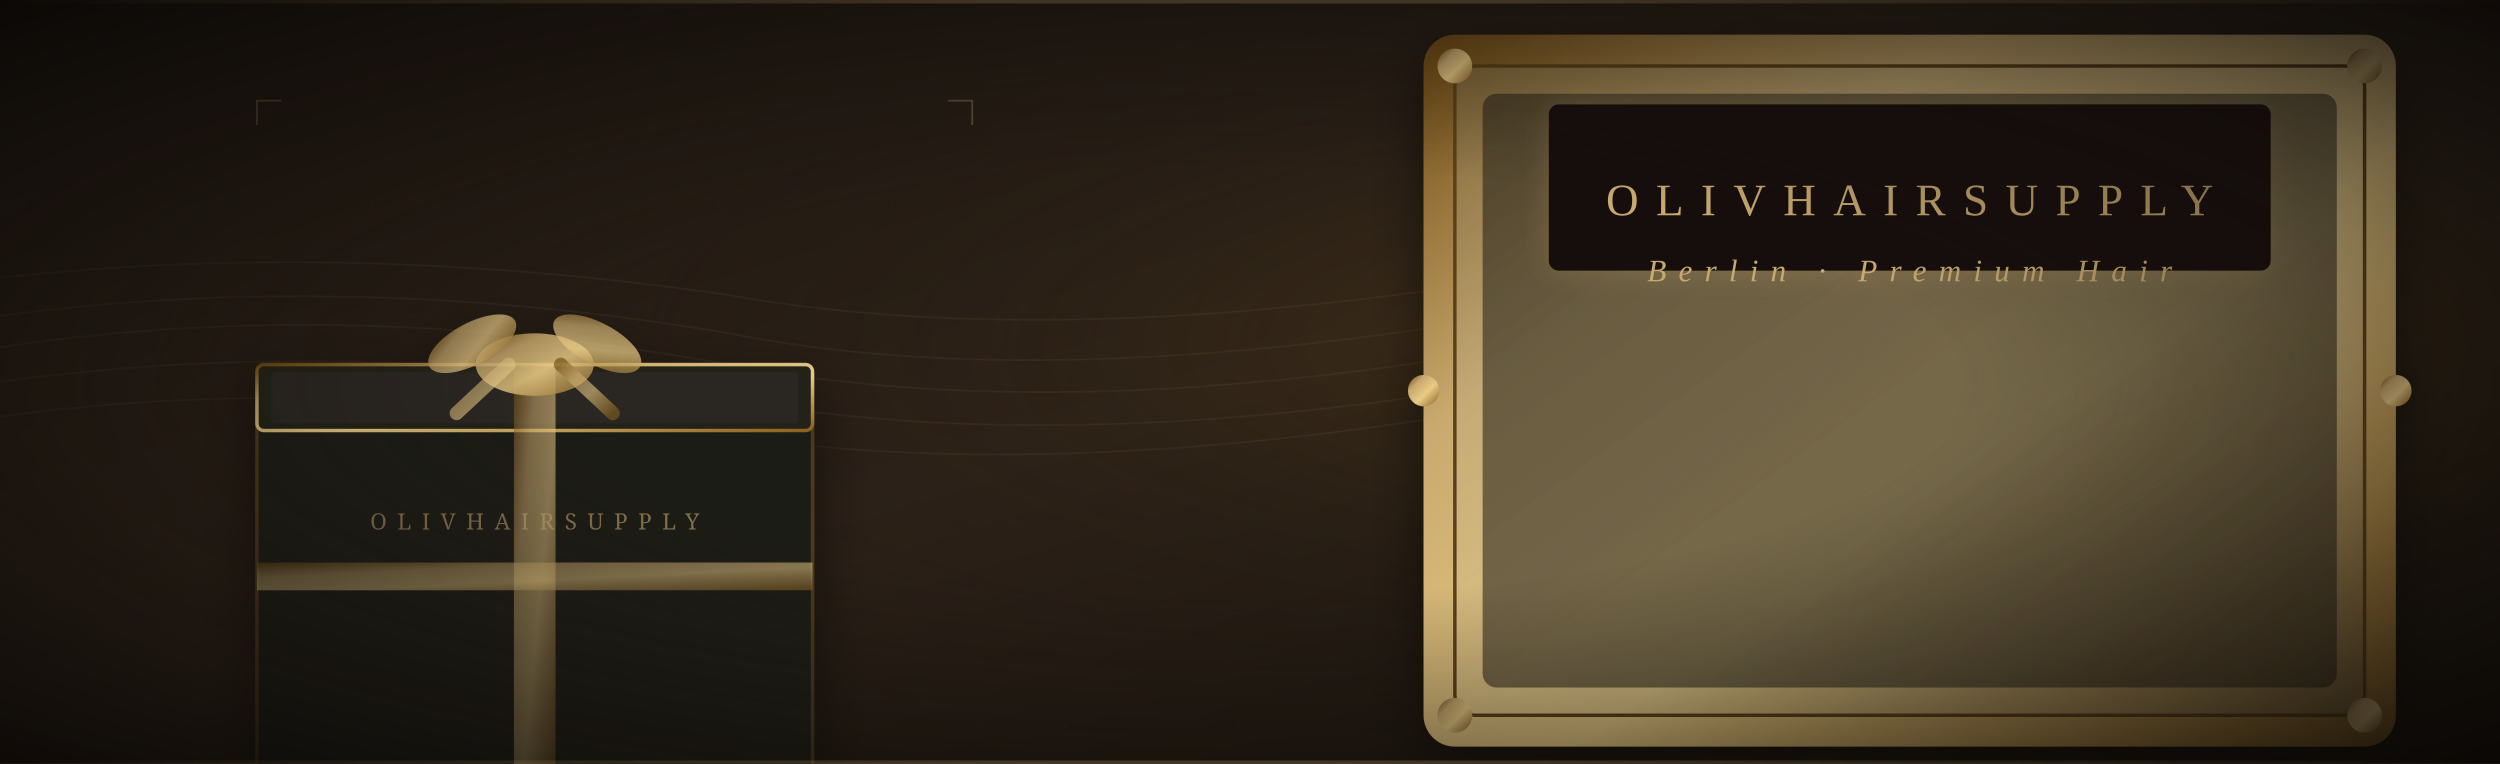
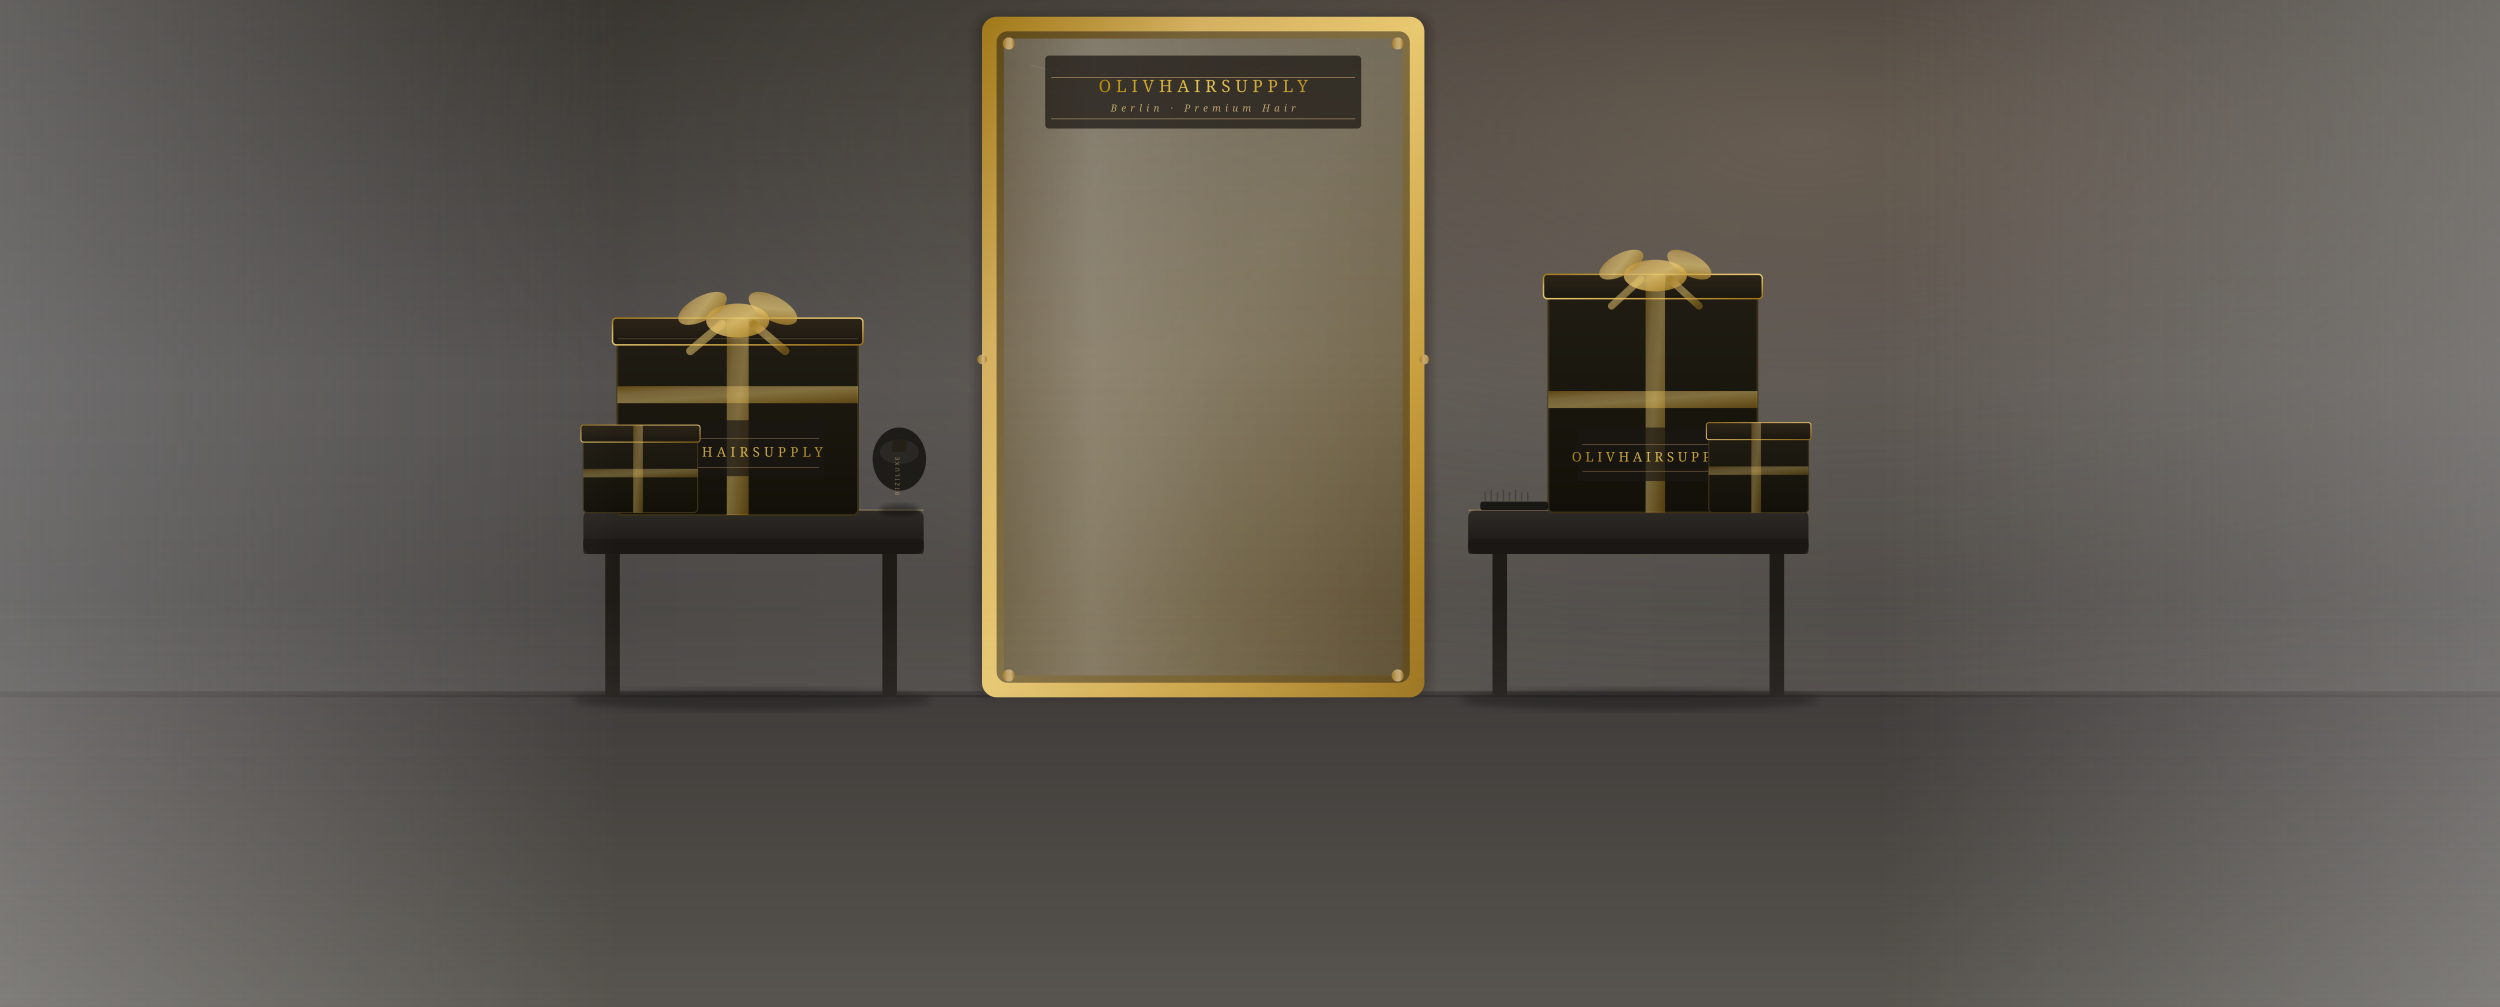
- <svg xmlns="http://www.w3.org/2000/svg" viewBox="0 0 1440 440" preserveAspectRatio="xMidYMid slice" width="1440" height="440">
+ <svg xmlns="http://www.w3.org/2000/svg" viewBox="-308 -124 2057 829" preserveAspectRatio="xMidYMid slice" width="1440" height="580">
  <defs>
-     <linearGradient id="sh-bg" x1="0" y1="0" x2="1" y2="1">
-       <stop offset="0%" stop-color="#1A140E" />
-       <stop offset="50%" stop-color="#2C2118" />
-       <stop offset="100%" stop-color="#130F09" />
+     <linearGradient id="sBg" x1="0" y1="0" x2="1" y2="0">
+       <stop offset="0%" stop-color="#424040" />
+       <stop offset="28%" stop-color="#555250" />
+       <stop offset="54%" stop-color="#5E5A56" />
+       <stop offset="78%" stop-color="#575350" />
+       <stop offset="100%" stop-color="#4A4744" />
    </linearGradient>
-     <radialGradient id="sh-glow" cx="72%" cy="45%" r="48%">
-       <stop offset="0%" stop-color="#7B5A1E" stop-opacity="0.32" />
-       <stop offset="100%" stop-color="#1A140E" stop-opacity="0" />
+     <linearGradient id="sTopS" x1="0" y1="0" x2="0" y2="1">
+       <stop offset="0%" stop-color="#1C1810" stop-opacity="0.52" />
+       <stop offset="38%" stop-color="#1C1810" stop-opacity="0" />
+       <stop offset="100%" stop-color="#100C08" stop-opacity="0.38" />
+     </linearGradient>
+     <radialGradient id="sKey" cx="72%" cy="14%" r="55%">
+       <stop offset="0%" stop-color="#807060" stop-opacity="0.58" />
+       <stop offset="100%" stop-color="#5E5A56" stop-opacity="0" />
    </radialGradient>
-     <radialGradient id="sh-vignette" cx="50%" cy="50%" r="70%">
-       <stop offset="40%" stop-color="#1A140E" stop-opacity="0" />
-       <stop offset="100%" stop-color="#0A0705" stop-opacity="0.88" />
-     </radialGradient>
-     <linearGradient id="sh-gold" x1="0" y1="0" x2="1" y2="1">
-       <stop offset="0%" stop-color="#6B4710" />
-       <stop offset="28%" stop-color="#C9A96E" />
-       <stop offset="58%" stop-color="#E8CB85" />
-       <stop offset="100%" stop-color="#8A6120" />
+     <linearGradient id="sFloor" x1="0" y1="0" x2="0" y2="1">
+       <stop offset="0%" stop-color="#363230" />
+       <stop offset="100%" stop-color="#242018" />
    </linearGradient>
-     <linearGradient id="sh-gold-h" x1="0" y1="0" x2="1" y2="0">
-       <stop offset="0%" stop-color="#C9A96E" stop-opacity="0" />
-       <stop offset="30%" stop-color="#C9A96E" stop-opacity="0.9" />
-       <stop offset="70%" stop-color="#C9A96E" stop-opacity="0.9" />
-       <stop offset="100%" stop-color="#C9A96E" stop-opacity="0" />
+     <linearGradient id="svigL" x1="0" y1="0" x2="1" y2="0">
+       <stop offset="0%" stop-color="#C8C8C8" stop-opacity="0.35" />
+       <stop offset="100%" stop-color="#C8C8C8" stop-opacity="0" />
    </linearGradient>
-     <linearGradient id="sh-shimmer" x1="0" y1="0" x2="1" y2="0">
-       <stop offset="0%" stop-color="#C9A96E" stop-opacity="0" />
-       <stop offset="40%" stop-color="#C9A96E" stop-opacity="0.22" />
-       <stop offset="60%" stop-color="#C9A96E" stop-opacity="0.22" />
-       <stop offset="100%" stop-color="#C9A96E" stop-opacity="0" />
+     <linearGradient id="svigR" x1="0" y1="0" x2="1" y2="0">
+       <stop offset="0%" stop-color="#C8C8C8" stop-opacity="0" />
+       <stop offset="100%" stop-color="#C8C8C8" stop-opacity="0.35" />
    </linearGradient>
-     <linearGradient id="sh-glass" x1="0" y1="0" x2="1" y2="1">
-       <stop offset="0%" stop-color="#8E8C7A" stop-opacity="0.28" />
-       <stop offset="50%" stop-color="#D6CFA8" stop-opacity="0.12" />
-       <stop offset="100%" stop-color="#5A574B" stop-opacity="0.38" />
+     <linearGradient id="svigB" x1="0" y1="0" x2="0" y2="1">
+       <stop offset="0%" stop-color="#D0D0D0" stop-opacity="0" />
+       <stop offset="100%" stop-color="#D0D0D0" stop-opacity="0.3" />
    </linearGradient>
-     <filter id="sh-shadow" x="-15%" y="-15%" width="130%" height="130%">
-       <feDropShadow dx="0" dy="12" stdDeviation="16" flood-color="#000" flood-opacity="0.55" />
+     <linearGradient id="sGold" x1="0" y1="0" x2="1" y2="1">
+       <stop offset="0%" stop-color="#A07818" />
+       <stop offset="25%" stop-color="#D4B060" />
+       <stop offset="50%" stop-color="#E8C870" />
+       <stop offset="75%" stop-color="#C9A040" />
+       <stop offset="100%" stop-color="#9A7018" />
+     </linearGradient>
+     <linearGradient id="sGoldH" x1="0" y1="0" x2="1" y2="0">
+       <stop offset="0%" stop-color="#A07818" />
+       <stop offset="40%" stop-color="#C9A96E" />
+       <stop offset="70%" stop-color="#D4B478" />
+       <stop offset="100%" stop-color="#9A7018" />
+     </linearGradient>
+     <linearGradient id="sGoldT" x1="0" y1="0" x2="1" y2="0">
+       <stop offset="0%" stop-color="#B8900A" />
+       <stop offset="50%" stop-color="#E8C858" />
+       <stop offset="100%" stop-color="#C09828" />
+     </linearGradient>
+     <linearGradient id="sMirFrame" x1="0" y1="0" x2="1" y2="1">
+       <stop offset="0%" stop-color="#A07818" />
+       <stop offset="25%" stop-color="#D4B060" />
+       <stop offset="50%" stop-color="#E8C870" />
+       <stop offset="75%" stop-color="#C9A040" />
+       <stop offset="100%" stop-color="#9A7018" />
+     </linearGradient>
+     <linearGradient id="sMirSurf" x1="0" y1="0" x2="0" y2="1">
+       <stop offset="0%" stop-color="#6E6A66" stop-opacity="0.68" />
+       <stop offset="50%" stop-color="#7A7672" stop-opacity="0.52" />
+       <stop offset="100%" stop-color="#5A5652" stop-opacity="0.42" />
+     </linearGradient>
+     <linearGradient id="sMirSheen" x1="0" y1="0" x2="1" y2="0">
+       <stop offset="0%" stop-color="#FFFFFF" stop-opacity="0" />
+       <stop offset="22%" stop-color="#FFFFFF" stop-opacity="0.15" />
+       <stop offset="55%" stop-color="#FFFFFF" stop-opacity="0.06" />
+       <stop offset="100%" stop-color="#FFFFFF" stop-opacity="0" />
+     </linearGradient>
+     <linearGradient id="sBoxFace" x1="0" y1="0" x2="0" y2="1">
+       <stop offset="0%" stop-color="#201C14" />
+       <stop offset="100%" stop-color="#121008" />
+     </linearGradient>
+     <linearGradient id="sBoxSide" x1="0" y1="0" x2="1" y2="0">
+       <stop offset="0%" stop-color="#171410" />
+       <stop offset="100%" stop-color="#0E0C08" />
+     </linearGradient>
+     <linearGradient id="sBoxTop" x1="0" y1="0" x2="0" y2="1">
+       <stop offset="0%" stop-color="#2C2418" />
+       <stop offset="100%" stop-color="#1C1810" />
+     </linearGradient>
+     <linearGradient id="sShelf" x1="0" y1="0" x2="0" y2="1">
+       <stop offset="0%" stop-color="#2E2A26" />
+       <stop offset="100%" stop-color="#1A1614" />
+     </linearGradient>
+     <filter id="sSb">
+       <feGaussianBlur stdDeviation="3" />
    </filter>
-     <filter id="sh-glow-f" x="-20%" y="-20%" width="140%" height="140%">
-       <feDropShadow dx="0" dy="0" stdDeviation="8" flood-color="#C9A96E" flood-opacity="0.25" />
+     <filter id="sMb">
+       <feGaussianBlur stdDeviation="1.8" />
    </filter>
-     <pattern id="sh-grain" width="100" height="100" patternUnits="userSpaceOnUse">
-       <rect width="100" height="100" fill="transparent" />
-       <circle cx="14" cy="18" r="0.8" fill="#fff" opacity="0.025" />
-       <circle cx="72" cy="46" r="0.8" fill="#000" opacity="0.06" />
-       <circle cx="38" cy="82" r="0.8" fill="#fff" opacity="0.018" />
-       <circle cx="90" cy="72" r="0.8" fill="#000" opacity="0.04" />
-     </pattern>
-     <linearGradient id="sh-line" x1="0" y1="0" x2="1" y2="0">
-       <stop offset="0%" stop-color="#C9A96E" stop-opacity="0" />
-       <stop offset="20%" stop-color="#C9A96E" stop-opacity="0.7" />
-       <stop offset="50%" stop-color="#E8CB85" stop-opacity="1" />
-       <stop offset="80%" stop-color="#C9A96E" stop-opacity="0.7" />
-       <stop offset="100%" stop-color="#C9A96E" stop-opacity="0" />
-     </linearGradient>
  </defs>
-   <rect width="1440" height="440" fill="url(#sh-bg)" />
-   <rect width="1440" height="440" fill="url(#sh-grain)" opacity="0.7" />
-   <rect width="1440" height="440" fill="url(#sh-glow)" />
-   <g opacity="0.07" stroke="#C9A96E" stroke-width="1" fill="none">
-     <path d="M 0 200 Q 200 170 420 210 Q 620 248 900 195" />
-     <path d="M 0 220 Q 200 192 420 230 Q 620 266 900 215" />
-     <path d="M 0 182 Q 200 155 420 192 Q 600 228 880 180" />
-     <path d="M 0 240 Q 180 215 400 248 Q 600 282 880 232" />
-     <path d="M 0 160 Q 200 138 420 170 Q 600 202 860 162" />
+   <rect x="-308" y="-124" width="2057" height="829" fill="url(#sBg)" />
+   <rect x="-308" y="-124" width="2057" height="829" fill="url(#sTopS)" />
+   <rect x="-308" y="-124" width="2057" height="829" fill="url(#sKey)" />
+   <rect x="-308" y="448" width="2057" height="257" fill="url(#sFloor)" />
+   <rect x="-308" y="445" width="2057" height="5" fill="#14100C" opacity="0.38" />
+   <rect x="494" y="-112" width="376" height="564" rx="14" fill="#1A1612" opacity="0.30" filter="url(#sSb)" />
+   <rect x="500" y="-110" width="364" height="560" rx="12" fill="url(#sMirFrame)" />
+   <rect x="512" y="-98" width="340" height="536" rx="9" fill="#1A1612" opacity="0.50" />
+   <rect x="518" y="-92" width="328" height="524" rx="7" fill="url(#sMirSurf)" />
+   <rect x="518" y="-92" width="328" height="524" rx="7" fill="url(#sMirSheen)" />
+   <path d="M 540 -70 Q 660 -40 740 -70" stroke="#FFFFFF" stroke-width="0.6" fill="none" opacity="0.10" />
+   <path d="M 550 -50 Q 640 -25 720 -48" stroke="#FFFFFF" stroke-width="0.4" fill="none" opacity="0.07" />
+   <rect x="552" y="-78" width="260" height="60" rx="3" fill="#1A1612" opacity="0.72" />
+   <line x1="557" y1="-60" x2="807" y2="-60" stroke="#C9A96E" stroke-width="0.8" opacity="0.55" />
+   <line x1="557" y1="-26" x2="807" y2="-26" stroke="#C9A96E" stroke-width="0.8" opacity="0.55" />
+   <text x="682" y="-48" font-family="'Cormorant Garamond',Georgia,serif" font-size="14" font-weight="300" fill="url(#sGoldT)" text-anchor="middle" letter-spacing="4" opacity="0.96">OLIVHAIRSUPPLY</text>
+   <text x="682" y="-32" font-family="'Cormorant Garamond',Georgia,serif" font-size="8" font-style="italic" fill="#D4B87A" text-anchor="middle" letter-spacing="3.5" opacity="0.85">Berlin · Premium Hair</text>
+   <circle cx="522" cy="-88" r="5" fill="url(#sGoldH)" opacity="0.90" />
+   <circle cx="842" cy="-88" r="5" fill="url(#sGoldH)" opacity="0.90" />
+   <circle cx="522" cy="432" r="5" fill="url(#sGoldH)" opacity="0.90" />
+   <circle cx="842" cy="432" r="5" fill="url(#sGoldH)" opacity="0.90" />
+   <circle cx="500" cy="172" r="4" fill="url(#sGoldH)" opacity="0.85" />
+   <circle cx="864" cy="172" r="4" fill="url(#sGoldH)" opacity="0.85" />
+   <ellipse cx="310" cy="452" rx="148" ry="9" fill="#060402" opacity="0.38" filter="url(#sSb)" />
+   <rect x="190" y="328" width="12" height="122" rx="4" fill="#1E1A16" />
+   <rect x="418" y="328" width="12" height="122" rx="4" fill="#1E1A16" />
+   <rect x="172" y="296" width="280" height="36" rx="6" fill="url(#sShelf)" />
+   <rect x="172" y="320" width="280" height="12" rx="2" fill="#1A1614" opacity="0.80" />
+   <line x1="172" y1="296" x2="452" y2="296" stroke="#C9A96E" stroke-width="1.2" opacity="0.42" />
+   <rect x="200" y="152" width="198" height="148" rx="4" fill="url(#sBoxFace)" stroke="#3A3018" stroke-width="1.5" />
+   <rect x="196" y="138" width="206" height="22" rx="3" fill="url(#sBoxTop)" stroke="url(#sGold)" stroke-width="1.2" />
+   <rect x="200" y="194" width="198" height="14" fill="url(#sGold)" opacity="0.50" />
+   <rect x="290" y="138" width="18" height="162" fill="url(#sGold)" opacity="0.48" />
+   <line x1="200" y1="155" x2="398" y2="155" stroke="#C9A96E" stroke-width="0.6" opacity="0.30" />
+   <rect x="228" y="222" width="142" height="46" rx="2" fill="#1A1612" opacity="0.70" />
+   <line x1="232" y1="237" x2="366" y2="237" stroke="#C9A96E" stroke-width="0.6" opacity="0.45" />
+   <line x1="232" y1="261" x2="366" y2="261" stroke="#C9A96E" stroke-width="0.6" opacity="0.45" />
+   <text x="299" y="252" font-family="'Cormorant Garamond',Georgia,serif" font-size="11" fill="url(#sGoldT)" text-anchor="middle" letter-spacing="3.5" opacity="0.88">OLIVHAIRSUPPLY</text>
+   <ellipse cx="299" cy="140" rx="26" ry="14" fill="url(#sGold)" opacity="0.80" />
+   <ellipse cx="270" cy="130" rx="22" ry="10" fill="url(#sGold)" opacity="0.68" transform="rotate(-28 270 130)" />
+   <ellipse cx="328" cy="130" rx="22" ry="10" fill="url(#sGold)" opacity="0.68" transform="rotate(28 328 130)" />
+   <line x1="286" y1="143" x2="260" y2="165" stroke="url(#sGold)" stroke-width="7" stroke-linecap="round" opacity="0.55" />
+   <line x1="312" y1="143" x2="338" y2="165" stroke="url(#sGold)" stroke-width="7" stroke-linecap="round" opacity="0.55" />
+   <rect x="172" y="236" width="94" height="62" rx="3" fill="url(#sBoxFace)" stroke="#3A3018" stroke-width="1" />
+   <rect x="170" y="226" width="98" height="14" rx="2" fill="url(#sBoxTop)" stroke="url(#sGold)" stroke-width="0.8" />
+   <rect x="213" y="226" width="8" height="72" fill="url(#sGold)" opacity="0.40" />
+   <rect x="172" y="262" width="94" height="7" fill="url(#sGold)" opacity="0.38" />
+   <ellipse cx="432" cy="296" rx="16" ry="5" fill="#060402" opacity="0.35" filter="url(#sMb)" />
+   <ellipse cx="432" cy="254" rx="22" ry="26" fill="#1E1C18" />
+   <ellipse cx="432" cy="248" rx="16" ry="10" fill="#2A2824" />
+   <rect x="426" y="238" width="12" height="10" rx="2" fill="#242018" />
+   <text x="432" y="268" font-family="'Montserrat',sans-serif" font-size="5" fill="#C9A96E" text-anchor="middle" letter-spacing="1.5" transform="rotate(-90,432,268)" opacity="0.65">BIZILUXE</text>
+   <ellipse cx="1040" cy="452" rx="148" ry="9" fill="#060402" opacity="0.38" filter="url(#sSb)" />
+   <rect x="920" y="328" width="12" height="122" rx="4" fill="#1E1A16" />
+   <rect x="1148" y="328" width="12" height="122" rx="4" fill="#1E1A16" />
+   <rect x="900" y="296" width="280" height="36" rx="6" fill="url(#sShelf)" />
+   <rect x="900" y="320" width="280" height="12" rx="2" fill="#1A1614" opacity="0.80" />
+   <line x1="900" y1="296" x2="1180" y2="296" stroke="#C9A96E" stroke-width="1.2" opacity="0.42" />
+   <rect x="966" y="116" width="172" height="182" rx="4" fill="url(#sBoxFace)" stroke="#3A3018" stroke-width="1.5" />
+   <rect x="962" y="102" width="180" height="20" rx="3" fill="url(#sBoxTop)" stroke="url(#sGold)" stroke-width="1.2" />
+   <rect x="966" y="198" width="172" height="14" fill="url(#sGold)" opacity="0.50" />
+   <rect x="1046" y="102" width="16" height="196" fill="url(#sGold)" opacity="0.46" />
+   <rect x="990" y="228" width="124" height="44" rx="2" fill="#1A1612" opacity="0.70" />
+   <line x1="994" y1="242" x2="1110" y2="242" stroke="#C9A96E" stroke-width="0.6" opacity="0.45" />
+   <line x1="994" y1="264" x2="1110" y2="264" stroke="#C9A96E" stroke-width="0.6" opacity="0.45" />
+   <text x="1052" y="256" font-family="'Cormorant Garamond',Georgia,serif" font-size="11" fill="url(#sGoldT)" text-anchor="middle" letter-spacing="3" opacity="0.88">OLIVHAIRSUPPLY</text>
+   <ellipse cx="1054" cy="103" rx="26" ry="13" fill="url(#sGold)" opacity="0.78" />
+   <ellipse cx="1026" cy="94" rx="20" ry="9" fill="url(#sGold)" opacity="0.66" transform="rotate(-28 1026 94)" />
+   <ellipse cx="1082" cy="94" rx="20" ry="9" fill="url(#sGold)" opacity="0.66" transform="rotate(28 1082 94)" />
+   <line x1="1042" y1="106" x2="1018" y2="128" stroke="url(#sGold)" stroke-width="6" stroke-linecap="round" opacity="0.52" />
+   <line x1="1066" y1="106" x2="1090" y2="128" stroke="url(#sGold)" stroke-width="6" stroke-linecap="round" opacity="0.52" />
+   <rect x="1098" y="234" width="82" height="64" rx="3" fill="url(#sBoxFace)" stroke="#3A3018" stroke-width="1" />
+   <rect x="1096" y="224" width="86" height="14" rx="2" fill="url(#sBoxTop)" stroke="url(#sGold)" stroke-width="0.8" />
+   <rect x="1133" y="224" width="8" height="74" fill="url(#sGold)" opacity="0.38" />
+   <rect x="1098" y="260" width="82" height="7" fill="url(#sGold)" opacity="0.36" />
+   <rect x="910" y="289" width="56" height="7" rx="2" fill="#1A1814" />
+   <g stroke="#3A3630" stroke-width="1.1" opacity="0.60">
+     <line x1="914" y1="289" x2="914" y2="281" />
+     <line x1="919" y1="289" x2="919" y2="279" />
+     <line x1="924" y1="289" x2="924" y2="281" />
+     <line x1="929" y1="289" x2="929" y2="279" />
+     <line x1="934" y1="289" x2="934" y2="281" />
+     <line x1="939" y1="289" x2="939" y2="279" />
+     <line x1="944" y1="289" x2="944" y2="281" />
+     <line x1="949" y1="289" x2="949" y2="281" />
  </g>
-   <g filter="url(#sh-shadow)">
-     <rect x="820" y="20" width="560" height="410" rx="18" fill="url(#sh-gold)" />
-     <rect x="838" y="38" width="524" height="374" rx="12" fill="url(#sh-glass)" stroke="#5A4018" stroke-width="2" />
-     <rect x="854" y="54" width="492" height="342" rx="8" fill="#1E1B16" opacity="0.55" />
-     <circle cx="838" cy="38" r="10" fill="url(#sh-gold)" />
-     <circle cx="1362" cy="38" r="10" fill="url(#sh-gold)" />
-     <circle cx="838" cy="412" r="10" fill="url(#sh-gold)" />
-     <circle cx="1362" cy="412" r="10" fill="url(#sh-gold)" />
-     <circle cx="820" cy="225" r="9" fill="url(#sh-gold)" />
-     <circle cx="1380" cy="225" r="9" fill="url(#sh-gold)" />
-   </g>
-   <g filter="url(#sh-glow-f)">
-     <rect x="892" y="60" width="416" height="96" rx="6" fill="#12100D" />
-     <line x1="922" y1="90" x2="1278" y2="90" stroke="url(#sh-gold)" stroke-width="1.8" />
-     <line x1="922" y1="146" x2="1278" y2="146" stroke="url(#sh-gold)" stroke-width="1.8" />
-     <text x="1100" y="124" text-anchor="middle" fill="#C9A96E" font-family="Georgia,'Times New Roman',serif" font-size="26" letter-spacing="10">OLIVHAIRSUPPLY</text>
-     <text x="1100" y="162" text-anchor="middle" fill="#C9A96E" font-family="Georgia,'Times New Roman',serif" font-size="18" font-style="italic" letter-spacing="7">Berlin · Premium Hair</text>
-   </g>
-   <g filter="url(#sh-shadow)" transform="translate(148 120)">
-     <rect x="0" y="120" width="320" height="220" rx="6" fill="#1C1A16" stroke="#4A3A1A" stroke-width="2" />
-     <rect x="0" y="90" width="320" height="38" rx="4" fill="#232018" stroke="url(#sh-gold)" stroke-width="2" />
-     <rect x="8" y="94" width="304" height="30" rx="3" fill="#2A2620" />
-     <rect x="148" y="90" width="24" height="250" fill="url(#sh-gold)" opacity="0.55" />
-     <rect x="0" y="204" width="320" height="16" fill="url(#sh-gold)" opacity="0.55" />
-     <ellipse cx="160" cy="90" rx="34" ry="18" fill="url(#sh-gold)" opacity="0.8" />
-     <ellipse cx="124" cy="78" rx="28" ry="12" fill="url(#sh-gold)" opacity="0.7" transform="rotate(-28 124 78)" />
-     <ellipse cx="196" cy="78" rx="28" ry="12" fill="url(#sh-gold)" opacity="0.7" transform="rotate(28 196 78)" />
-     <line x1="145" y1="90" x2="115" y2="118" stroke="url(#sh-gold)" stroke-width="8" stroke-linecap="round" opacity="0.6" />
-     <line x1="175" y1="90" x2="205" y2="118" stroke="url(#sh-gold)" stroke-width="8" stroke-linecap="round" opacity="0.6" />
-     <text x="160" y="185" text-anchor="middle" fill="#C9A96E" font-family="Georgia,serif" font-size="13" letter-spacing="6" opacity="0.6">OLIVHAIRSUPPLY</text>
-     <ellipse cx="160" cy="340" rx="155" ry="16" fill="#000" opacity="0.45" />
-   </g>
-   <line x1="148" y1="52" x2="780" y2="52" stroke="url(#sh-gold-h)" stroke-width="1" opacity="0.45" />
-   <line x1="148" y1="400" x2="780" y2="400" stroke="url(#sh-gold-h)" stroke-width="1" opacity="0.45" />
-   <g opacity="0.35" fill="none" stroke="#C9A96E" stroke-width="1">
-     <path d="M 148 72 L 148 58 L 162 58" />
-     <path d="M 560 72 L 560 58 L 546 58" />
-   </g>
-   <rect width="1440" height="440" fill="url(#sh-vignette)" />
-   <rect x="0" y="0" width="1440" height="2" fill="url(#sh-shimmer)" />
-   <rect x="0" y="438" width="1440" height="2" fill="url(#sh-shimmer)" />
+   <rect x="-308" y="-124" width="508" height="829" fill="url(#svigL)" />
+   <rect x="1240" y="-124" width="509" height="829" fill="url(#svigR)" />
+   <rect x="-308" y="370" width="2057" height="335" fill="url(#svigB)" />
</svg>
